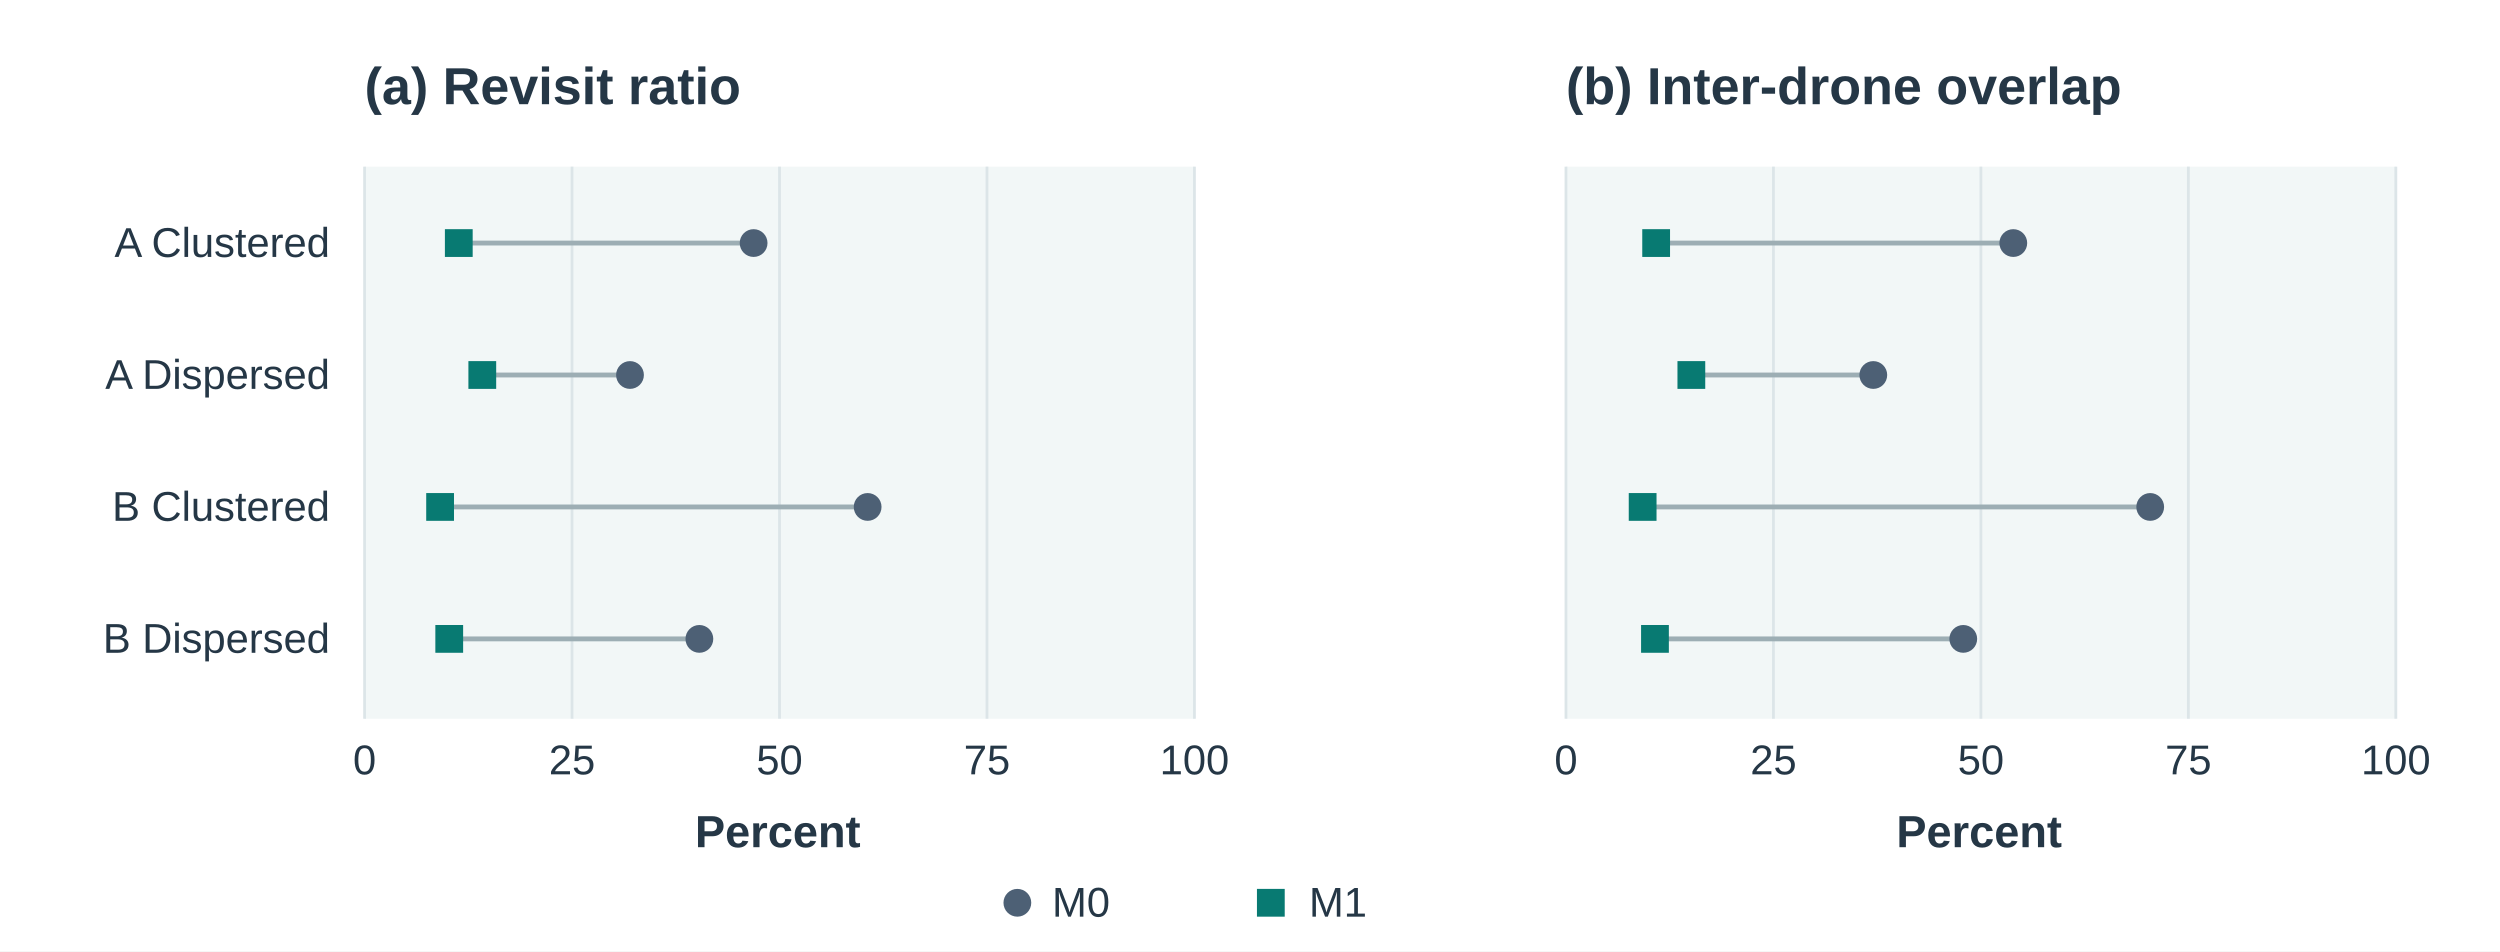
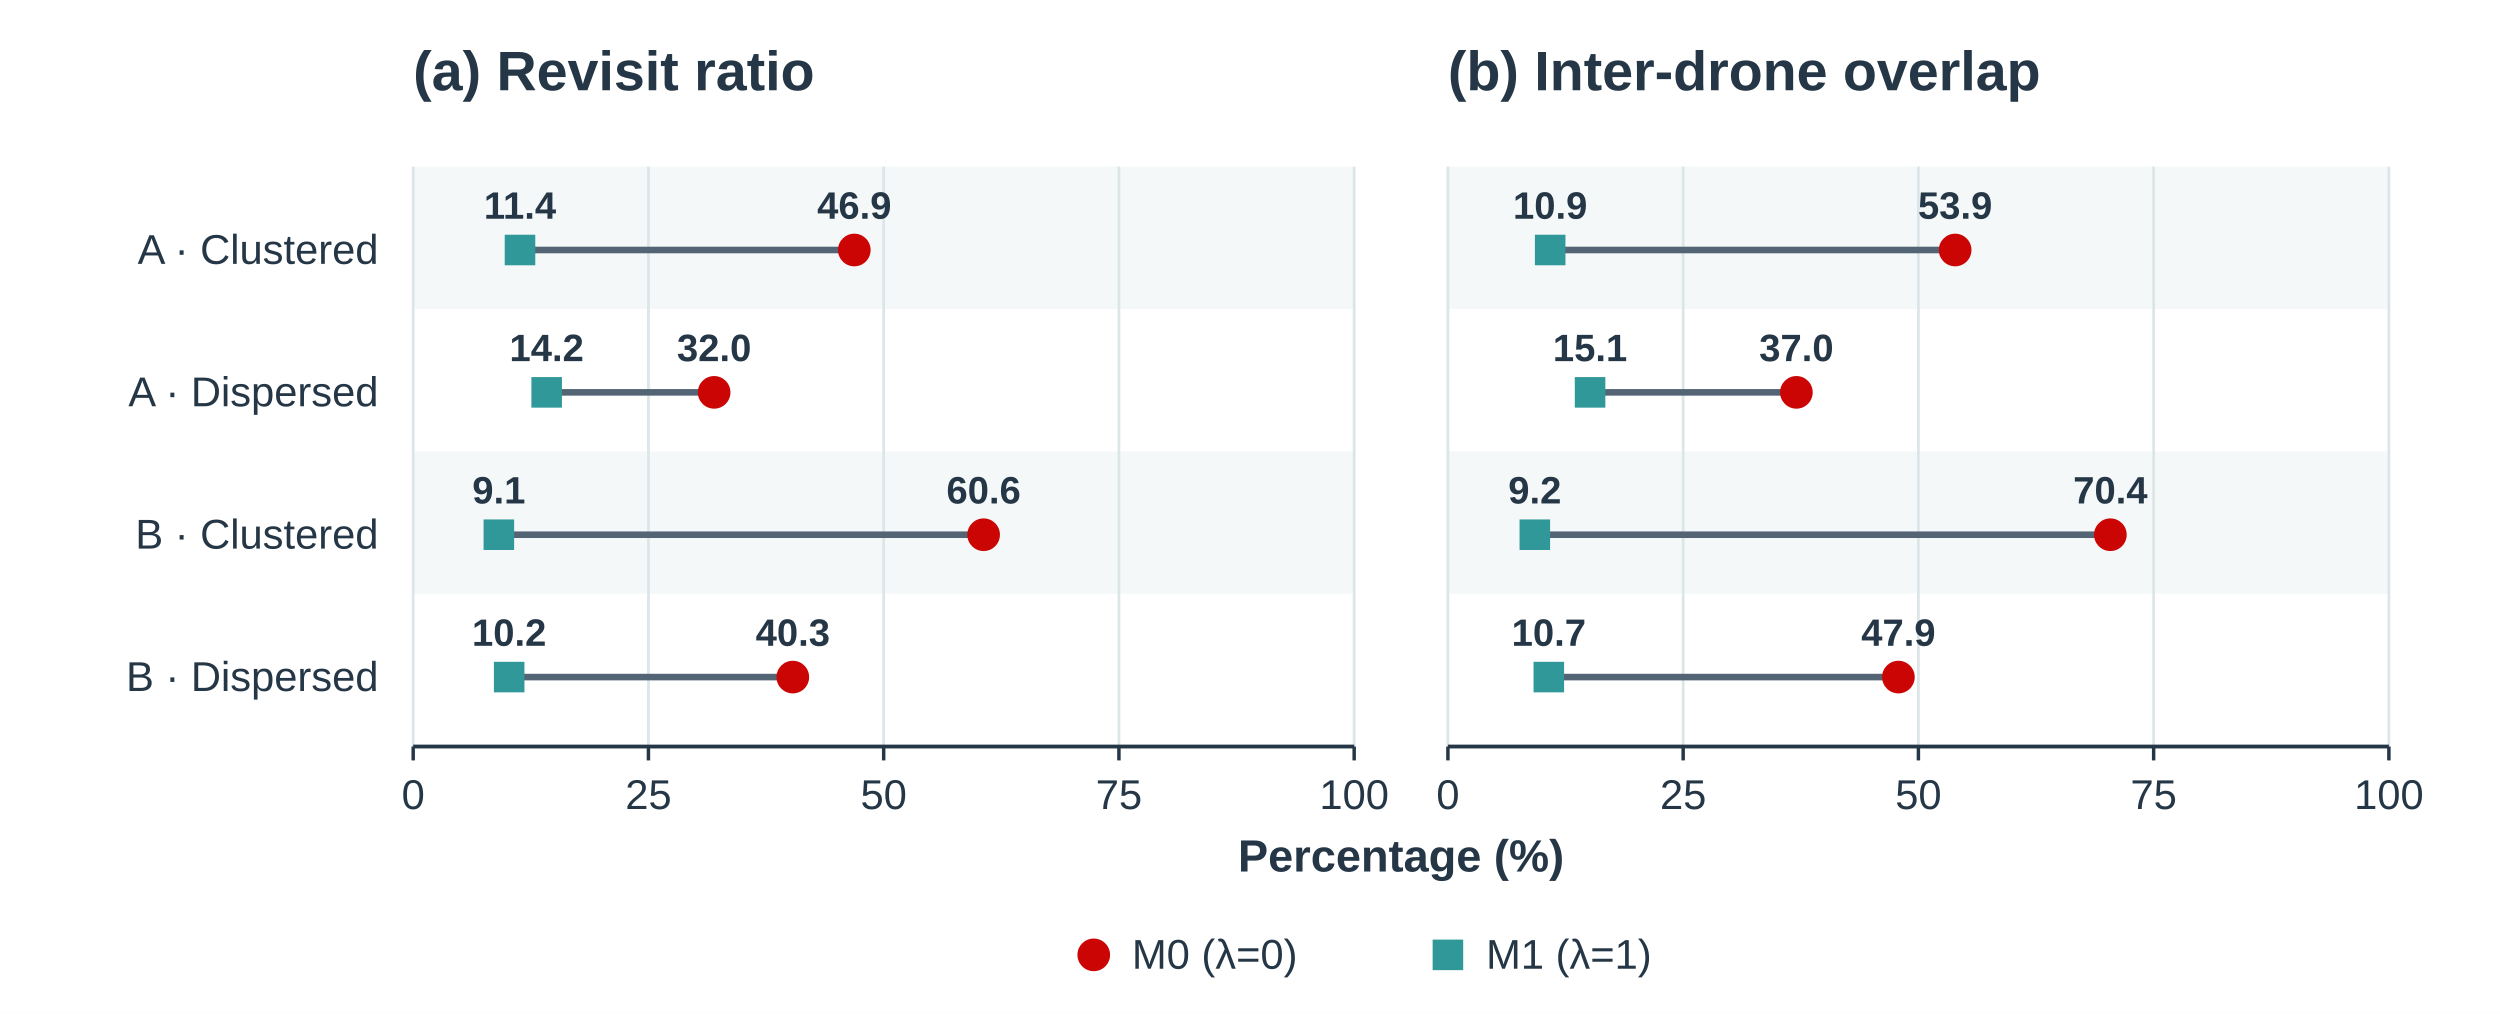
- <svg xmlns="http://www.w3.org/2000/svg" width="180mm" height="68.50mm" viewBox="0 0 720 274" role="img">
+ <svg xmlns="http://www.w3.org/2000/svg" width="180mm" height="73.00mm" viewBox="0 0 720 292" role="img">
  <rect width="100%" height="100%" fill="white" />
-   <text x="105.00" y="30.00" font-family="Arial, DejaVu Sans, sans-serif" fill="#253746" font-size="15" text-anchor="start" font-weight="700">(a) Revisit ratio</text>
-   <rect x="105.00" y="48.00" width="239.00" height="159.00" fill="#f2f7f7" />
-   <line x1="105.00" y1="48.00" x2="105.00" y2="207.00" stroke="#dce5e8" stroke-width="0.80" />
-   <text x="105.00" y="223.00" font-family="Arial, DejaVu Sans, sans-serif" fill="#253746" font-size="12" text-anchor="middle" font-weight="400">0</text>
-   <line x1="164.75" y1="48.00" x2="164.75" y2="207.00" stroke="#dce5e8" stroke-width="0.80" />
-   <text x="164.75" y="223.00" font-family="Arial, DejaVu Sans, sans-serif" fill="#253746" font-size="12" text-anchor="middle" font-weight="400">25</text>
-   <line x1="224.50" y1="48.00" x2="224.50" y2="207.00" stroke="#dce5e8" stroke-width="0.80" />
-   <text x="224.50" y="223.00" font-family="Arial, DejaVu Sans, sans-serif" fill="#253746" font-size="12" text-anchor="middle" font-weight="400">50</text>
-   <line x1="284.25" y1="48.00" x2="284.25" y2="207.00" stroke="#dce5e8" stroke-width="0.80" />
-   <text x="284.25" y="223.00" font-family="Arial, DejaVu Sans, sans-serif" fill="#253746" font-size="12" text-anchor="middle" font-weight="400">75</text>
-   <line x1="344.00" y1="48.00" x2="344.00" y2="207.00" stroke="#dce5e8" stroke-width="0.80" />
-   <text x="344.00" y="223.00" font-family="Arial, DejaVu Sans, sans-serif" fill="#253746" font-size="12" text-anchor="middle" font-weight="400">100</text>
-   <text x="95.00" y="74.00" font-family="Arial, DejaVu Sans, sans-serif" fill="#253746" font-size="12" text-anchor="end" font-weight="400">A Clustered</text>
-   <line x1="217.04" y1="70.00" x2="132.13" y2="70.00" stroke="#9daeb4" stroke-width="1.40" />
-   <circle cx="217.04" cy="70.00" r="4.00" fill="#4d6075" />
-   <rect x="128.13" y="66.00" width="8.00" height="8.00" fill="#087a72" />
-   <text x="95.00" y="112.00" font-family="Arial, DejaVu Sans, sans-serif" fill="#253746" font-size="12" text-anchor="end" font-weight="400">A Dispersed</text>
-   <line x1="181.44" y1="108.00" x2="138.90" y2="108.00" stroke="#9daeb4" stroke-width="1.40" />
-   <circle cx="181.44" cy="108.00" r="4.00" fill="#4d6075" />
-   <rect x="134.90" y="104.00" width="8.00" height="8.00" fill="#087a72" />
-   <text x="95.00" y="150.00" font-family="Arial, DejaVu Sans, sans-serif" fill="#253746" font-size="12" text-anchor="end" font-weight="400">B Clustered</text>
-   <line x1="249.88" y1="146.00" x2="126.75" y2="146.00" stroke="#9daeb4" stroke-width="1.40" />
-   <circle cx="249.88" cy="146.00" r="4.00" fill="#4d6075" />
-   <rect x="122.75" y="142.00" width="8.00" height="8.00" fill="#087a72" />
-   <text x="95.00" y="188.00" font-family="Arial, DejaVu Sans, sans-serif" fill="#253746" font-size="12" text-anchor="end" font-weight="400">B Dispersed</text>
-   <line x1="201.42" y1="184.00" x2="129.38" y2="184.00" stroke="#9daeb4" stroke-width="1.40" />
-   <circle cx="201.42" cy="184.00" r="4.00" fill="#4d6075" />
-   <rect x="125.38" y="180.00" width="8.00" height="8.00" fill="#087a72" />
-   <text x="224.00" y="244.00" font-family="Arial, DejaVu Sans, sans-serif" fill="#253746" font-size="13" text-anchor="middle" font-weight="700">Percent</text>
-   <text x="451.00" y="30.00" font-family="Arial, DejaVu Sans, sans-serif" fill="#253746" font-size="15" text-anchor="start" font-weight="700">(b) Inter-drone overlap</text>
-   <rect x="451.00" y="48.00" width="239.00" height="159.00" fill="#f2f7f7" />
-   <line x1="451.00" y1="48.00" x2="451.00" y2="207.00" stroke="#dce5e8" stroke-width="0.80" />
-   <text x="451.00" y="223.00" font-family="Arial, DejaVu Sans, sans-serif" fill="#253746" font-size="12" text-anchor="middle" font-weight="400">0</text>
-   <line x1="510.75" y1="48.00" x2="510.75" y2="207.00" stroke="#dce5e8" stroke-width="0.80" />
-   <text x="510.75" y="223.00" font-family="Arial, DejaVu Sans, sans-serif" fill="#253746" font-size="12" text-anchor="middle" font-weight="400">25</text>
-   <line x1="570.50" y1="48.00" x2="570.50" y2="207.00" stroke="#dce5e8" stroke-width="0.80" />
-   <text x="570.50" y="223.00" font-family="Arial, DejaVu Sans, sans-serif" fill="#253746" font-size="12" text-anchor="middle" font-weight="400">50</text>
-   <line x1="630.25" y1="48.00" x2="630.25" y2="207.00" stroke="#dce5e8" stroke-width="0.80" />
-   <text x="630.25" y="223.00" font-family="Arial, DejaVu Sans, sans-serif" fill="#253746" font-size="12" text-anchor="middle" font-weight="400">75</text>
-   <line x1="690.00" y1="48.00" x2="690.00" y2="207.00" stroke="#dce5e8" stroke-width="0.80" />
-   <text x="690.00" y="223.00" font-family="Arial, DejaVu Sans, sans-serif" fill="#253746" font-size="12" text-anchor="middle" font-weight="400">100</text>
-   <line x1="579.83" y1="70.00" x2="476.97" y2="70.00" stroke="#9daeb4" stroke-width="1.40" />
-   <circle cx="579.83" cy="70.00" r="4.00" fill="#4d6075" />
-   <rect x="472.97" y="66.00" width="8.00" height="8.00" fill="#087a72" />
-   <line x1="539.51" y1="108.00" x2="487.11" y2="108.00" stroke="#9daeb4" stroke-width="1.40" />
-   <circle cx="539.51" cy="108.00" r="4.00" fill="#4d6075" />
-   <rect x="483.11" y="104.00" width="8.00" height="8.00" fill="#087a72" />
-   <line x1="619.26" y1="146.00" x2="473.08" y2="146.00" stroke="#9daeb4" stroke-width="1.40" />
-   <circle cx="619.26" cy="146.00" r="4.00" fill="#4d6075" />
-   <rect x="469.08" y="142.00" width="8.00" height="8.00" fill="#087a72" />
-   <line x1="565.42" y1="184.00" x2="476.63" y2="184.00" stroke="#9daeb4" stroke-width="1.40" />
-   <circle cx="565.42" cy="184.00" r="4.00" fill="#4d6075" />
-   <rect x="472.63" y="180.00" width="8.00" height="8.00" fill="#087a72" />
-   <text x="570.00" y="244.00" font-family="Arial, DejaVu Sans, sans-serif" fill="#253746" font-size="13" text-anchor="middle" font-weight="700">Percent</text>
-   <circle cx="293.00" cy="260.00" r="4.00" fill="#4d6075" />
-   <text x="303.00" y="264.00" font-family="Arial, DejaVu Sans, sans-serif" fill="#253746" font-size="12" text-anchor="start" font-weight="400">M0</text>
-   <rect x="362.00" y="256.00" width="8.00" height="8.00" fill="#087a72" />
-   <text x="377.00" y="264.00" font-family="Arial, DejaVu Sans, sans-serif" fill="#253746" font-size="12" text-anchor="start" font-weight="400">M1</text>
+   <text x="119.00" y="26.00" font-family="Arial, DejaVu Sans, sans-serif" fill="#253746" font-size="16" text-anchor="start" font-weight="700">(a) Revisit ratio</text>
+   <rect x="119.00" y="48.00" width="271.00" height="41.00" fill="#F5F8F9" />
+   <rect x="119.00" y="130.00" width="271.00" height="41.00" fill="#F5F8F9" />
+   <line x1="119.00" y1="48.00" x2="119.00" y2="215.00" stroke="#dce5e8" stroke-width="0.80" />
+   <line x1="119.00" y1="215.00" x2="119.00" y2="219.00" stroke="#253746" stroke-width="1.00" />
+   <text x="119.00" y="233.00" font-family="Arial, DejaVu Sans, sans-serif" fill="#253746" font-size="12" text-anchor="middle" font-weight="400">0</text>
+   <line x1="186.75" y1="48.00" x2="186.75" y2="215.00" stroke="#dce5e8" stroke-width="0.80" />
+   <line x1="186.75" y1="215.00" x2="186.75" y2="219.00" stroke="#253746" stroke-width="1.00" />
+   <text x="186.75" y="233.00" font-family="Arial, DejaVu Sans, sans-serif" fill="#253746" font-size="12" text-anchor="middle" font-weight="400">25</text>
+   <line x1="254.50" y1="48.00" x2="254.50" y2="215.00" stroke="#dce5e8" stroke-width="0.80" />
+   <line x1="254.50" y1="215.00" x2="254.50" y2="219.00" stroke="#253746" stroke-width="1.00" />
+   <text x="254.50" y="233.00" font-family="Arial, DejaVu Sans, sans-serif" fill="#253746" font-size="12" text-anchor="middle" font-weight="400">50</text>
+   <line x1="322.25" y1="48.00" x2="322.25" y2="215.00" stroke="#dce5e8" stroke-width="0.80" />
+   <line x1="322.25" y1="215.00" x2="322.25" y2="219.00" stroke="#253746" stroke-width="1.00" />
+   <text x="322.25" y="233.00" font-family="Arial, DejaVu Sans, sans-serif" fill="#253746" font-size="12" text-anchor="middle" font-weight="400">75</text>
+   <line x1="390.00" y1="48.00" x2="390.00" y2="215.00" stroke="#dce5e8" stroke-width="0.80" />
+   <line x1="390.00" y1="215.00" x2="390.00" y2="219.00" stroke="#253746" stroke-width="1.00" />
+   <text x="390.00" y="233.00" font-family="Arial, DejaVu Sans, sans-serif" fill="#253746" font-size="12" text-anchor="middle" font-weight="400">100</text>
+   <line x1="119.00" y1="215.00" x2="390.00" y2="215.00" stroke="#253746" stroke-width="1.10" />
+   <text x="109.00" y="76.00" font-family="Arial, DejaVu Sans, sans-serif" fill="#253746" font-size="12" text-anchor="end" font-weight="400">A · Clustered</text>
+   <line x1="246.04" y1="72.00" x2="149.76" y2="72.00" stroke="#536575" stroke-width="1.90" />
+   <circle cx="246.04" cy="72.00" r="4.70" fill="#CB0404" />
+   <rect x="145.36" y="67.60" width="8.80" height="8.80" fill="#309898" />
+   <text x="246.04" y="63.00" font-family="Arial, DejaVu Sans, sans-serif" fill="#253746" font-size="11" text-anchor="middle" font-weight="700">46.9</text>
+   <text x="149.76" y="63.00" font-family="Arial, DejaVu Sans, sans-serif" fill="#253746" font-size="11" text-anchor="middle" font-weight="700">11.4</text>
+   <text x="109.00" y="117.00" font-family="Arial, DejaVu Sans, sans-serif" fill="#253746" font-size="12" text-anchor="end" font-weight="400">A · Dispersed</text>
+   <line x1="205.67" y1="113.00" x2="157.44" y2="113.00" stroke="#536575" stroke-width="1.90" />
+   <circle cx="205.67" cy="113.00" r="4.70" fill="#CB0404" />
+   <rect x="153.04" y="108.60" width="8.80" height="8.80" fill="#309898" />
+   <text x="205.67" y="104.00" font-family="Arial, DejaVu Sans, sans-serif" fill="#253746" font-size="11" text-anchor="middle" font-weight="700">32.0</text>
+   <text x="157.44" y="104.00" font-family="Arial, DejaVu Sans, sans-serif" fill="#253746" font-size="11" text-anchor="middle" font-weight="700">14.2</text>
+   <text x="109.00" y="158.00" font-family="Arial, DejaVu Sans, sans-serif" fill="#253746" font-size="12" text-anchor="end" font-weight="400">B · Clustered</text>
+   <line x1="283.28" y1="154.00" x2="143.67" y2="154.00" stroke="#536575" stroke-width="1.90" />
+   <circle cx="283.28" cy="154.00" r="4.70" fill="#CB0404" />
+   <rect x="139.27" y="149.60" width="8.80" height="8.80" fill="#309898" />
+   <text x="283.28" y="145.00" font-family="Arial, DejaVu Sans, sans-serif" fill="#253746" font-size="11" text-anchor="middle" font-weight="700">60.6</text>
+   <text x="143.67" y="145.00" font-family="Arial, DejaVu Sans, sans-serif" fill="#253746" font-size="11" text-anchor="middle" font-weight="700">9.1</text>
+   <text x="109.00" y="199.00" font-family="Arial, DejaVu Sans, sans-serif" fill="#253746" font-size="12" text-anchor="end" font-weight="400">B · Dispersed</text>
+   <line x1="228.33" y1="195.00" x2="146.64" y2="195.00" stroke="#536575" stroke-width="1.90" />
+   <circle cx="228.33" cy="195.00" r="4.70" fill="#CB0404" />
+   <rect x="142.24" y="190.60" width="8.80" height="8.80" fill="#309898" />
+   <text x="228.33" y="186.00" font-family="Arial, DejaVu Sans, sans-serif" fill="#253746" font-size="11" text-anchor="middle" font-weight="700">40.3</text>
+   <text x="146.64" y="186.00" font-family="Arial, DejaVu Sans, sans-serif" fill="#253746" font-size="11" text-anchor="middle" font-weight="700">10.2</text>
+   <text x="417.00" y="26.00" font-family="Arial, DejaVu Sans, sans-serif" fill="#253746" font-size="16" text-anchor="start" font-weight="700">(b) Inter-drone overlap</text>
+   <rect x="417.00" y="48.00" width="271.00" height="41.00" fill="#F5F8F9" />
+   <rect x="417.00" y="130.00" width="271.00" height="41.00" fill="#F5F8F9" />
+   <line x1="417.00" y1="48.00" x2="417.00" y2="215.00" stroke="#dce5e8" stroke-width="0.80" />
+   <line x1="417.00" y1="215.00" x2="417.00" y2="219.00" stroke="#253746" stroke-width="1.00" />
+   <text x="417.00" y="233.00" font-family="Arial, DejaVu Sans, sans-serif" fill="#253746" font-size="12" text-anchor="middle" font-weight="400">0</text>
+   <line x1="484.75" y1="48.00" x2="484.75" y2="215.00" stroke="#dce5e8" stroke-width="0.80" />
+   <line x1="484.75" y1="215.00" x2="484.75" y2="219.00" stroke="#253746" stroke-width="1.00" />
+   <text x="484.75" y="233.00" font-family="Arial, DejaVu Sans, sans-serif" fill="#253746" font-size="12" text-anchor="middle" font-weight="400">25</text>
+   <line x1="552.50" y1="48.00" x2="552.50" y2="215.00" stroke="#dce5e8" stroke-width="0.80" />
+   <line x1="552.50" y1="215.00" x2="552.50" y2="219.00" stroke="#253746" stroke-width="1.00" />
+   <text x="552.50" y="233.00" font-family="Arial, DejaVu Sans, sans-serif" fill="#253746" font-size="12" text-anchor="middle" font-weight="400">50</text>
+   <line x1="620.25" y1="48.00" x2="620.25" y2="215.00" stroke="#dce5e8" stroke-width="0.80" />
+   <line x1="620.25" y1="215.00" x2="620.25" y2="219.00" stroke="#253746" stroke-width="1.00" />
+   <text x="620.25" y="233.00" font-family="Arial, DejaVu Sans, sans-serif" fill="#253746" font-size="12" text-anchor="middle" font-weight="400">75</text>
+   <line x1="688.00" y1="48.00" x2="688.00" y2="215.00" stroke="#dce5e8" stroke-width="0.80" />
+   <line x1="688.00" y1="215.00" x2="688.00" y2="219.00" stroke="#253746" stroke-width="1.00" />
+   <text x="688.00" y="233.00" font-family="Arial, DejaVu Sans, sans-serif" fill="#253746" font-size="12" text-anchor="middle" font-weight="400">100</text>
+   <line x1="417.00" y1="215.00" x2="688.00" y2="215.00" stroke="#253746" stroke-width="1.10" />
+   <line x1="563.08" y1="72.00" x2="446.45" y2="72.00" stroke="#536575" stroke-width="1.90" />
+   <circle cx="563.08" cy="72.00" r="4.70" fill="#CB0404" />
+   <rect x="442.05" y="67.60" width="8.80" height="8.80" fill="#309898" />
+   <text x="563.08" y="63.00" font-family="Arial, DejaVu Sans, sans-serif" fill="#253746" font-size="11" text-anchor="middle" font-weight="700">53.9</text>
+   <text x="446.45" y="63.00" font-family="Arial, DejaVu Sans, sans-serif" fill="#253746" font-size="11" text-anchor="middle" font-weight="700">10.9</text>
+   <line x1="517.36" y1="113.00" x2="457.94" y2="113.00" stroke="#536575" stroke-width="1.90" />
+   <circle cx="517.36" cy="113.00" r="4.70" fill="#CB0404" />
+   <rect x="453.54" y="108.60" width="8.80" height="8.80" fill="#309898" />
+   <text x="517.36" y="104.00" font-family="Arial, DejaVu Sans, sans-serif" fill="#253746" font-size="11" text-anchor="middle" font-weight="700">37.0</text>
+   <text x="457.94" y="104.00" font-family="Arial, DejaVu Sans, sans-serif" fill="#253746" font-size="11" text-anchor="middle" font-weight="700">15.1</text>
+   <line x1="607.79" y1="154.00" x2="442.03" y2="154.00" stroke="#536575" stroke-width="1.90" />
+   <circle cx="607.79" cy="154.00" r="4.70" fill="#CB0404" />
+   <rect x="437.63" y="149.60" width="8.80" height="8.80" fill="#309898" />
+   <text x="607.79" y="145.00" font-family="Arial, DejaVu Sans, sans-serif" fill="#253746" font-size="11" text-anchor="middle" font-weight="700">70.4</text>
+   <text x="442.03" y="145.00" font-family="Arial, DejaVu Sans, sans-serif" fill="#253746" font-size="11" text-anchor="middle" font-weight="700">9.2</text>
+   <line x1="546.74" y1="195.00" x2="446.06" y2="195.00" stroke="#536575" stroke-width="1.90" />
+   <circle cx="546.74" cy="195.00" r="4.70" fill="#CB0404" />
+   <rect x="441.66" y="190.60" width="8.80" height="8.80" fill="#309898" />
+   <text x="546.74" y="186.00" font-family="Arial, DejaVu Sans, sans-serif" fill="#253746" font-size="11" text-anchor="middle" font-weight="700">47.9</text>
+   <text x="446.06" y="186.00" font-family="Arial, DejaVu Sans, sans-serif" fill="#253746" font-size="11" text-anchor="middle" font-weight="700">10.7</text>
+   <text x="403.50" y="251.00" font-family="Arial, DejaVu Sans, sans-serif" fill="#253746" font-size="13" text-anchor="middle" font-weight="700">Percentage (%)</text>
+   <circle cx="315.00" cy="275.00" r="4.70" fill="#CB0404" />
+   <text x="326.00" y="279.00" font-family="Arial, DejaVu Sans, sans-serif" fill="#253746" font-size="12" text-anchor="start" font-weight="400">M0 (λ=0)</text>
+   <rect x="412.60" y="270.60" width="8.80" height="8.80" fill="#309898" />
+   <text x="428.00" y="279.00" font-family="Arial, DejaVu Sans, sans-serif" fill="#253746" font-size="12" text-anchor="start" font-weight="400">M1 (λ=1)</text>
</svg>
